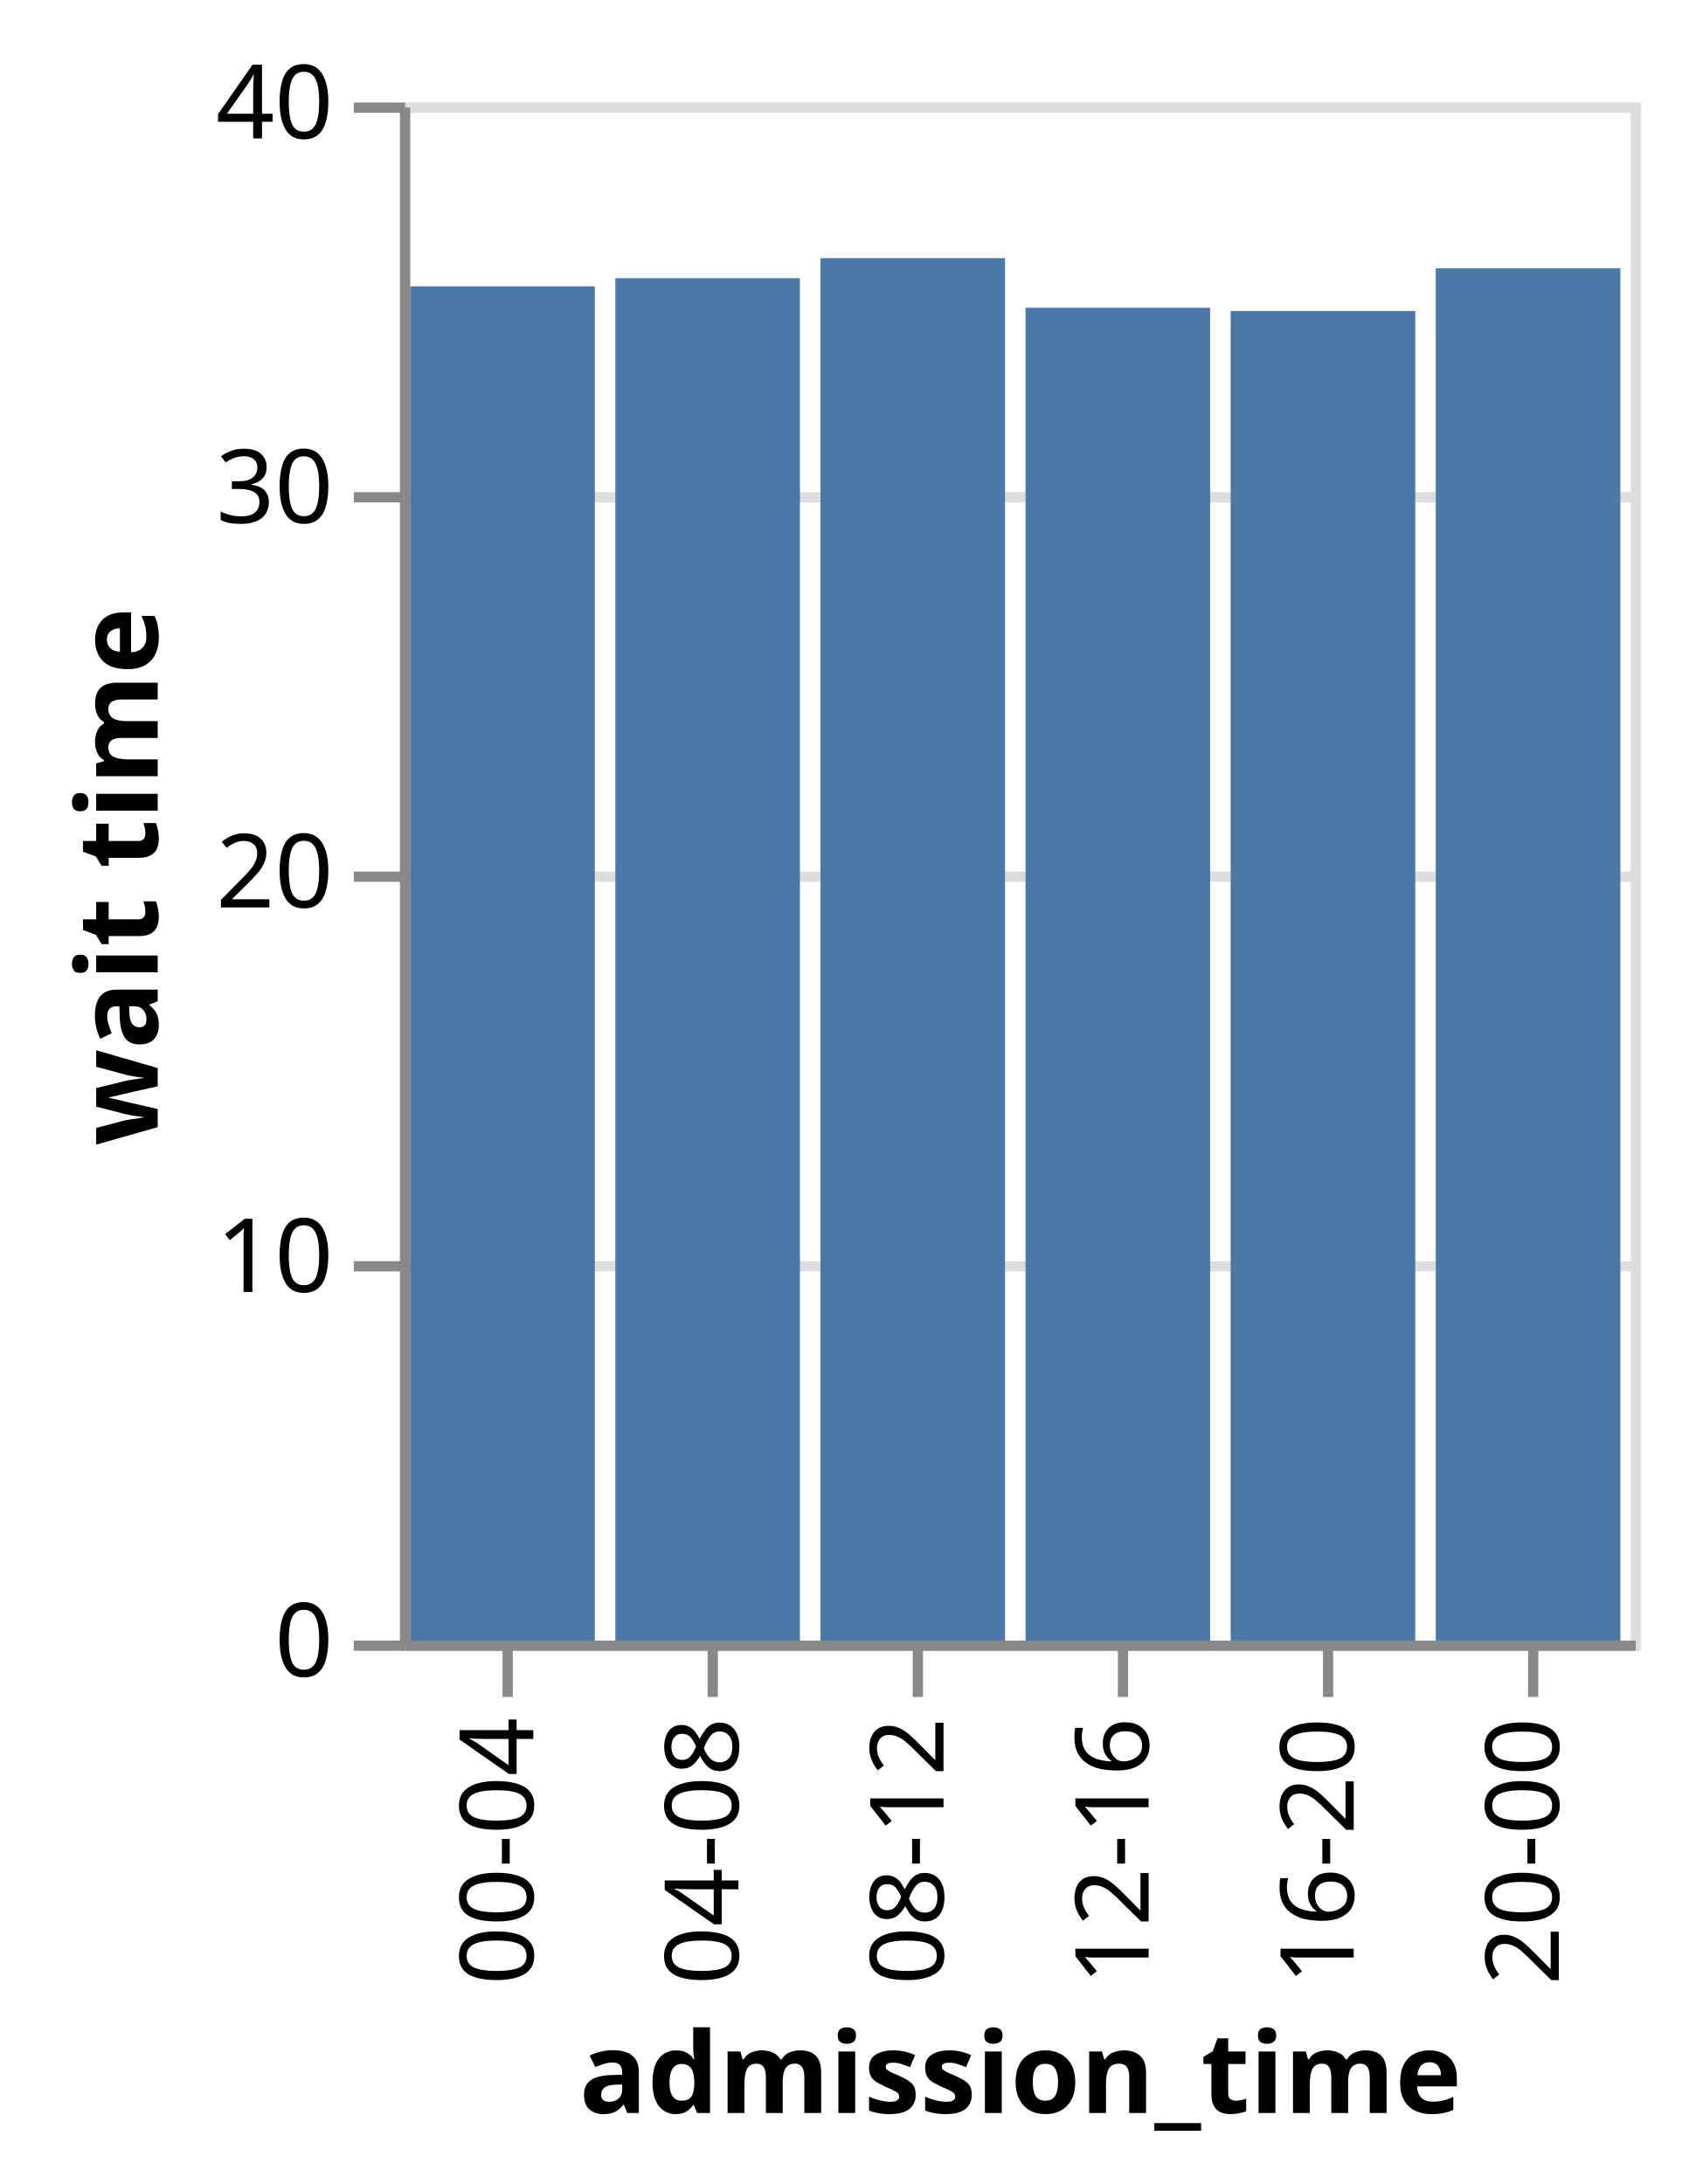
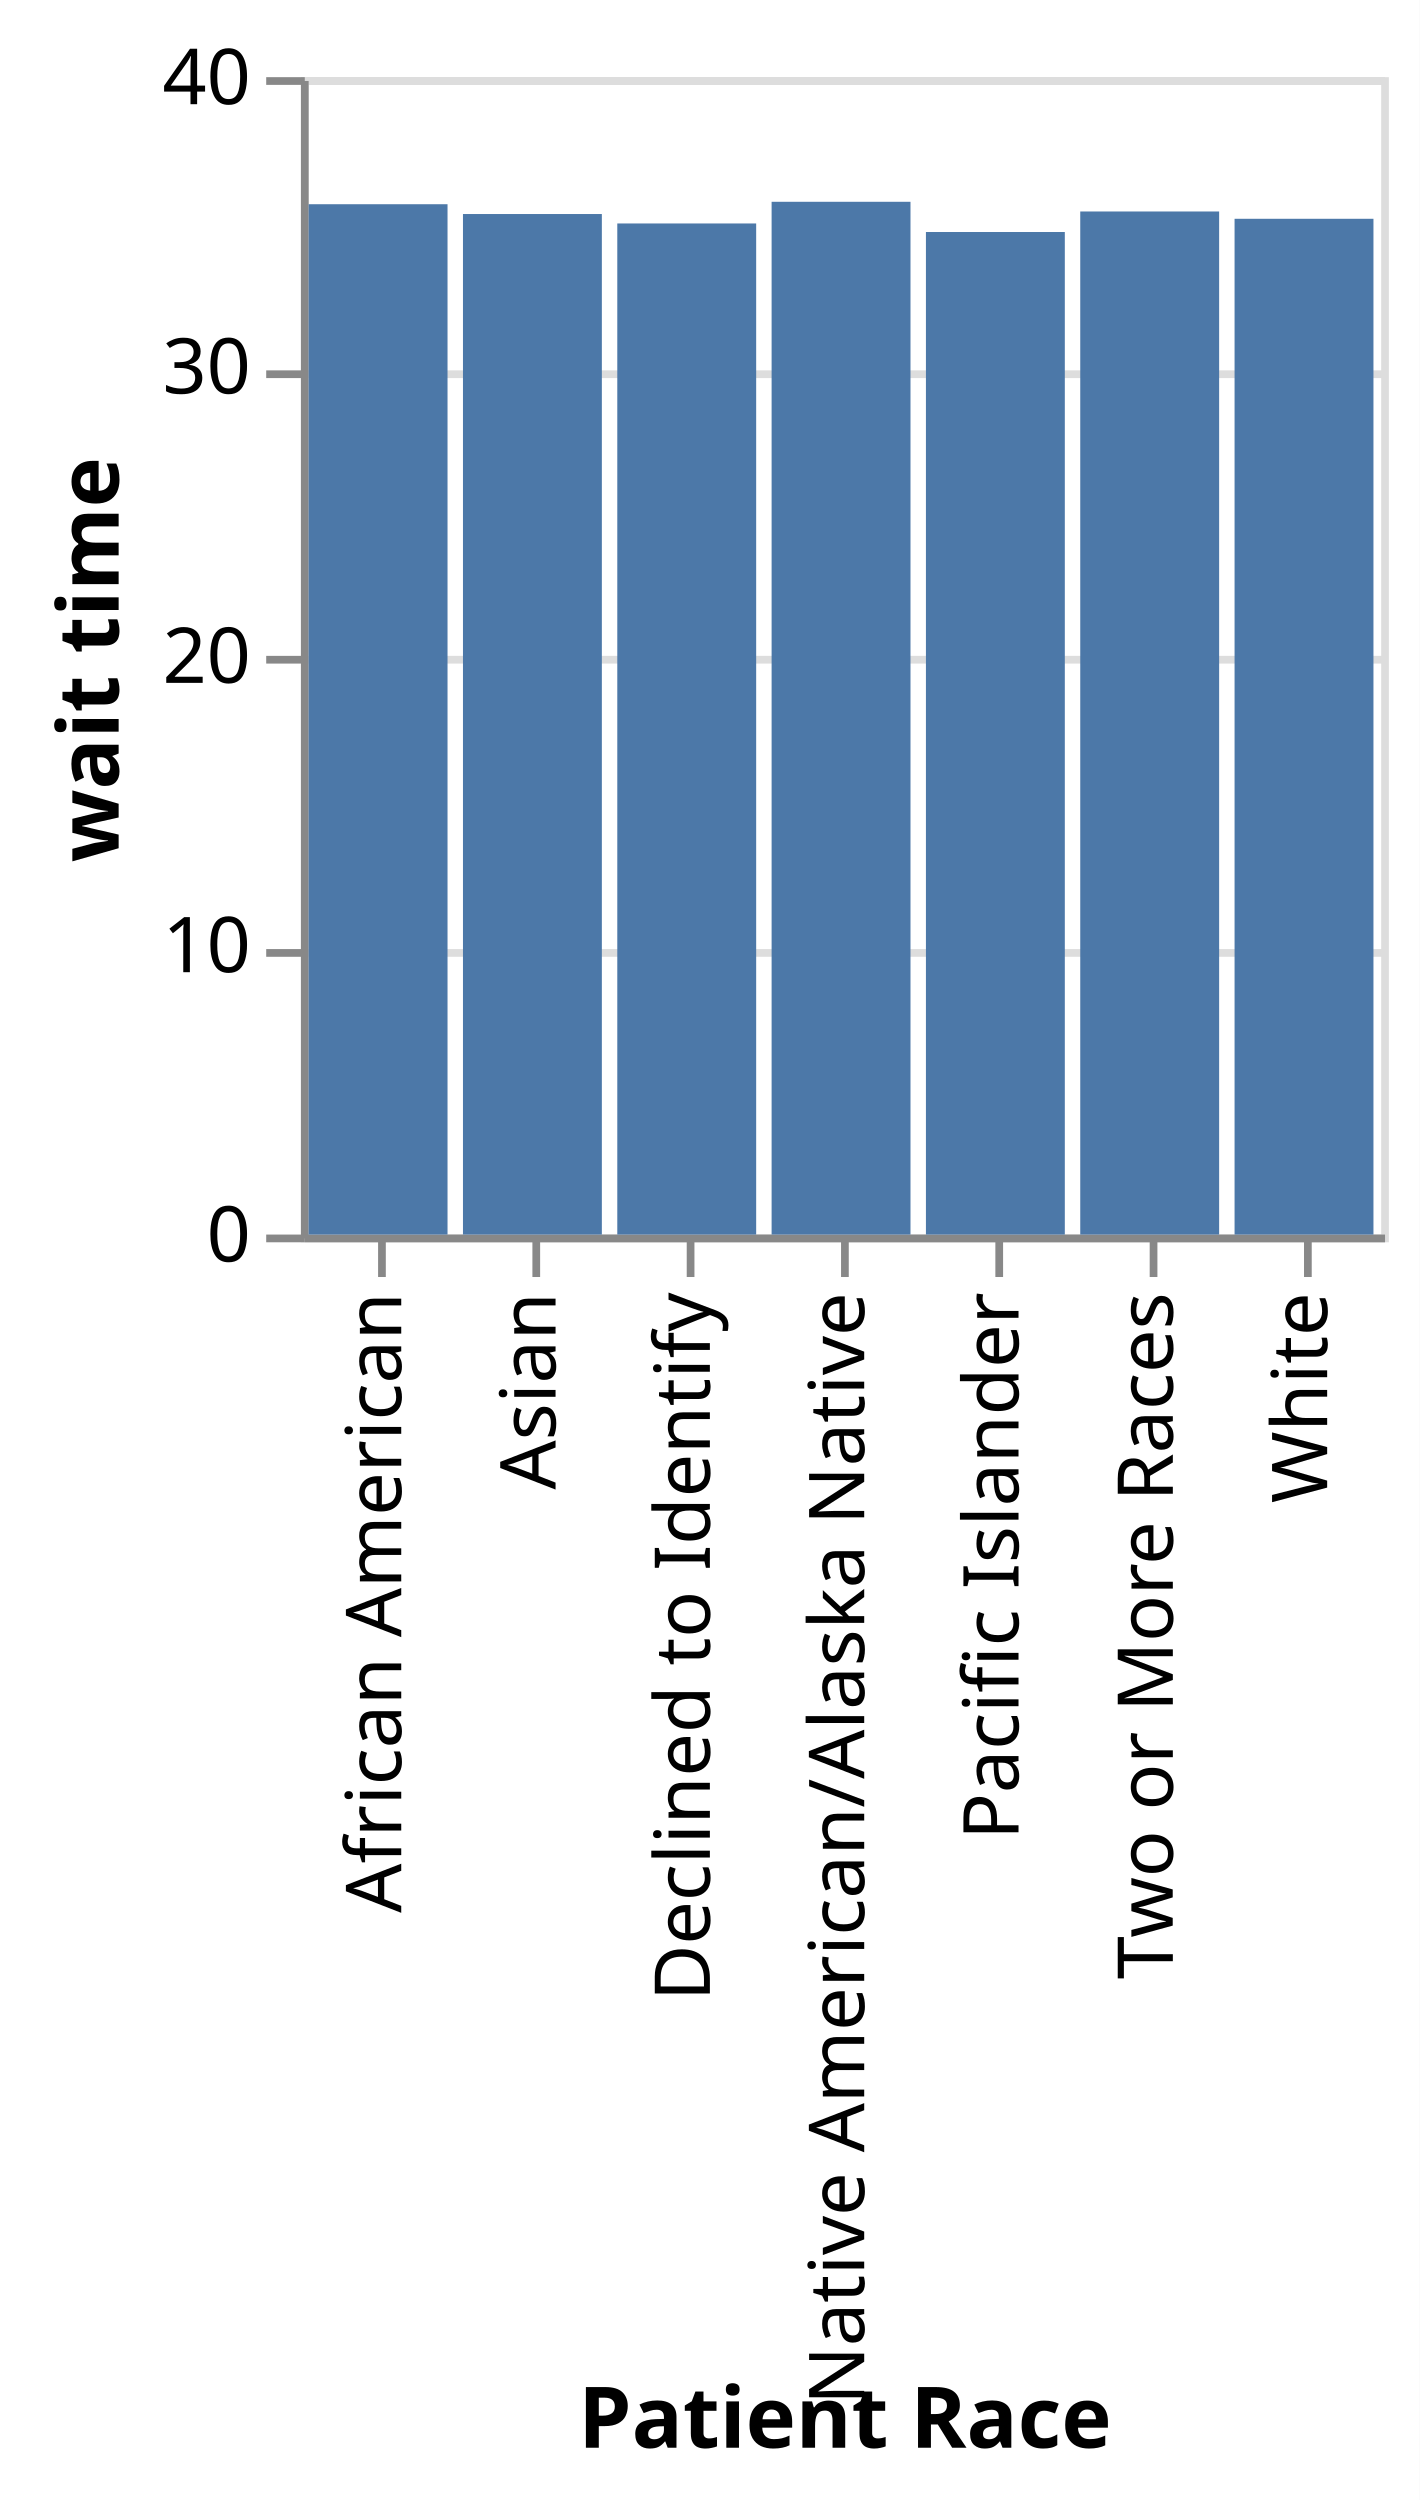
- <svg xmlns="http://www.w3.org/2000/svg" version="1.1" class="marks" width="164" height="213" viewBox="0 0 164 213">
-   <rect width="164" height="213" fill="white" />
+ <svg xmlns="http://www.w3.org/2000/svg" version="1.1" class="marks" width="184" height="324" viewBox="0 0 184 324">
+   <rect width="184" height="324" fill="white" />
  <g fill="none" stroke-miterlimit="10" transform="translate(39,10)">
    <g class="mark-group role-frame root" role="graphics-object" aria-roledescription="group mark container">
      <g transform="translate(0,0)">
-         <path class="background" aria-hidden="true" d="M0.5,0.5h120v150h-120Z" stroke="#ddd" />
+         <path class="background" aria-hidden="true" d="M0.5,0.5h140v150h-140Z" stroke="#ddd" />
        <g>
          <g class="mark-group role-axis" aria-hidden="true">
            <g transform="translate(0.5,0.5)">
              <path class="background" aria-hidden="true" d="M0,0h0v0h0Z" pointer-events="none" />
              <g>
                <g class="mark-rule role-axis-grid" pointer-events="none">
-                   <line transform="translate(0,150)" x2="120" y2="0" stroke="#ddd" stroke-width="1" opacity="1" />
-                   <line transform="translate(0,113)" x2="120" y2="0" stroke="#ddd" stroke-width="1" opacity="1" />
-                   <line transform="translate(0,75)" x2="120" y2="0" stroke="#ddd" stroke-width="1" opacity="1" />
-                   <line transform="translate(0,38)" x2="120" y2="0" stroke="#ddd" stroke-width="1" opacity="1" />
-                   <line transform="translate(0,0)" x2="120" y2="0" stroke="#ddd" stroke-width="1" opacity="1" />
+                   <line transform="translate(0,150)" x2="140" y2="0" stroke="#ddd" stroke-width="1" opacity="1" />
+                   <line transform="translate(0,113)" x2="140" y2="0" stroke="#ddd" stroke-width="1" opacity="1" />
+                   <line transform="translate(0,75)" x2="140" y2="0" stroke="#ddd" stroke-width="1" opacity="1" />
+                   <line transform="translate(0,38)" x2="140" y2="0" stroke="#ddd" stroke-width="1" opacity="1" />
+                   <line transform="translate(0,0)" x2="140" y2="0" stroke="#ddd" stroke-width="1" opacity="1" />
                </g>
              </g>
              <path class="foreground" aria-hidden="true" d="" pointer-events="none" display="none" />
            </g>
          </g>
-           <g class="mark-group role-axis" role="graphics-symbol" aria-roledescription="axis" aria-label="X-axis titled 'admission_time' for a discrete scale with 6 values: 00-04, 04-08, 08-12, 12-16, 16-20, 20-00">
+           <g class="mark-group role-axis" role="graphics-symbol" aria-roledescription="axis" aria-label="X-axis titled 'Patient Race' for a discrete scale with 7 values: African American, Asian, Declined to Identify, Native American/Alaska Native, Pacific Islander, Two or More Races, White">
            <g transform="translate(0.5,150.5)">
              <path class="background" aria-hidden="true" d="M0,0h0v0h0Z" pointer-events="none" />
              <g>
                <g class="mark-rule role-axis-tick" pointer-events="none">
                  <line transform="translate(10,0)" x2="0" y2="5" stroke="#888" stroke-width="1" opacity="1" />
                  <line transform="translate(30,0)" x2="0" y2="5" stroke="#888" stroke-width="1" opacity="1" />
                  <line transform="translate(50,0)" x2="0" y2="5" stroke="#888" stroke-width="1" opacity="1" />
                  <line transform="translate(70,0)" x2="0" y2="5" stroke="#888" stroke-width="1" opacity="1" />
                  <line transform="translate(90,0)" x2="0" y2="5" stroke="#888" stroke-width="1" opacity="1" />
                  <line transform="translate(110,0)" x2="0" y2="5" stroke="#888" stroke-width="1" opacity="1" />
+                   <line transform="translate(130,0)" x2="0" y2="5" stroke="#888" stroke-width="1" opacity="1" />
                </g>
                <g class="mark-text role-axis-label" pointer-events="none">
-                   <text text-anchor="end" transform="translate(9.5,7) rotate(270) translate(0,3)" font-family="sans-serif" font-size="10px" fill="#000" opacity="1">00-04</text>
-                   <text text-anchor="end" transform="translate(29.5,7) rotate(270) translate(0,3)" font-family="sans-serif" font-size="10px" fill="#000" opacity="1">04-08</text>
-                   <text text-anchor="end" transform="translate(49.5,7) rotate(270) translate(0,3)" font-family="sans-serif" font-size="10px" fill="#000" opacity="1">08-12</text>
-                   <text text-anchor="end" transform="translate(69.5,7) rotate(270) translate(0,3)" font-family="sans-serif" font-size="10px" fill="#000" opacity="1">12-16</text>
-                   <text text-anchor="end" transform="translate(89.5,7) rotate(270) translate(0,3)" font-family="sans-serif" font-size="10px" fill="#000" opacity="1">16-20</text>
-                   <text text-anchor="end" transform="translate(109.5,7) rotate(270) translate(0,3)" font-family="sans-serif" font-size="10px" fill="#000" opacity="1">20-00</text>
+                   <text text-anchor="end" transform="translate(9.5,7) rotate(270) translate(0,3)" font-family="sans-serif" font-size="10px" fill="#000" opacity="1">African American</text>
+                   <text text-anchor="end" transform="translate(29.5,7) rotate(270) translate(0,3)" font-family="sans-serif" font-size="10px" fill="#000" opacity="1">Asian</text>
+                   <text text-anchor="end" transform="translate(49.5,7) rotate(270) translate(0,3)" font-family="sans-serif" font-size="10px" fill="#000" opacity="1">Declined to Identify</text>
+                   <text text-anchor="end" transform="translate(69.5,7) rotate(270) translate(0,3)" font-family="sans-serif" font-size="10px" fill="#000" opacity="1">Native American/Alaska Native</text>
+                   <text text-anchor="end" transform="translate(89.5,7) rotate(270) translate(0,3)" font-family="sans-serif" font-size="10px" fill="#000" opacity="1">Pacific Islander</text>
+                   <text text-anchor="end" transform="translate(109.5,7) rotate(270) translate(0,3)" font-family="sans-serif" font-size="10px" fill="#000" opacity="1">Two or More Races</text>
+                   <text text-anchor="end" transform="translate(129.5,7) rotate(270) translate(0,3)" font-family="sans-serif" font-size="10px" fill="#000" opacity="1">White</text>
                </g>
                <g class="mark-rule role-axis-domain" pointer-events="none">
-                   <line transform="translate(0,0)" x2="120" y2="0" stroke="#888" stroke-width="1" opacity="1" />
+                   <line transform="translate(0,0)" x2="140" y2="0" stroke="#888" stroke-width="1" opacity="1" />
                </g>
                <g class="mark-text role-axis-title" pointer-events="none">
-                   <text text-anchor="middle" transform="translate(60,45.57617)" font-family="sans-serif" font-size="11px" font-weight="bold" fill="#000" opacity="1">admission_time</text>
+                   <text text-anchor="middle" transform="translate(70,156.7236)" font-family="sans-serif" font-size="11px" font-weight="bold" fill="#000" opacity="1">Patient Race</text>
                </g>
              </g>
              <path class="foreground" aria-hidden="true" d="" pointer-events="none" display="none" />
            </g>
          </g>
          <g class="mark-group role-axis" role="graphics-symbol" aria-roledescription="axis" aria-label="Y-axis titled 'wait time' for a linear scale with values from 0 to 40">
            <g transform="translate(0.5,0.5)">
              <path class="background" aria-hidden="true" d="M0,0h0v0h0Z" pointer-events="none" />
              <g>
                <g class="mark-rule role-axis-tick" pointer-events="none">
                  <line transform="translate(0,150)" x2="-5" y2="0" stroke="#888" stroke-width="1" opacity="1" />
                  <line transform="translate(0,113)" x2="-5" y2="0" stroke="#888" stroke-width="1" opacity="1" />
                  <line transform="translate(0,75)" x2="-5" y2="0" stroke="#888" stroke-width="1" opacity="1" />
                  <line transform="translate(0,38)" x2="-5" y2="0" stroke="#888" stroke-width="1" opacity="1" />
                  <line transform="translate(0,0)" x2="-5" y2="0" stroke="#888" stroke-width="1" opacity="1" />
                </g>
                <g class="mark-text role-axis-label" pointer-events="none">
                  <text text-anchor="end" transform="translate(-7,153)" font-family="sans-serif" font-size="10px" fill="#000" opacity="1">0</text>
                  <text text-anchor="end" transform="translate(-7,115.5)" font-family="sans-serif" font-size="10px" fill="#000" opacity="1">10</text>
                  <text text-anchor="end" transform="translate(-7,78)" font-family="sans-serif" font-size="10px" fill="#000" opacity="1">20</text>
                  <text text-anchor="end" transform="translate(-7,40.5)" font-family="sans-serif" font-size="10px" fill="#000" opacity="1">30</text>
                  <text text-anchor="end" transform="translate(-7,3)" font-family="sans-serif" font-size="10px" fill="#000" opacity="1">40</text>
                </g>
                <g class="mark-rule role-axis-domain" pointer-events="none">
                  <line transform="translate(0,150)" x2="0" y2="-150" stroke="#888" stroke-width="1" opacity="1" />
                </g>
                <g class="mark-text role-axis-title" pointer-events="none">
                  <text text-anchor="middle" transform="translate(-22.12305,75) rotate(-90) translate(0,-2)" font-family="sans-serif" font-size="11px" font-weight="bold" fill="#000" opacity="1">wait time</text>
                </g>
              </g>
              <path class="foreground" aria-hidden="true" d="" pointer-events="none" display="none" />
            </g>
          </g>
          <g class="mark-rect role-mark marks" role="graphics-object" aria-roledescription="rect mark container">
-             <path aria-label="admission_time: 00-04; wait time: 35.2202729045" role="graphics-symbol" aria-roledescription="bar" d="M1,17.924h18v132.076h-18Z" fill="#4c78a8" />
-             <path aria-label="admission_time: 04-08; wait time: 35.4320357371" role="graphics-symbol" aria-roledescription="bar" d="M21,17.13h18v132.87h-18Z" fill="#4c78a8" />
-             <path aria-label="admission_time: 08-12; wait time: 35.9541284404" role="graphics-symbol" aria-roledescription="bar" d="M41,15.172h18v134.828h-18Z" fill="#4c78a8" />
-             <path aria-label="admission_time: 12-16; wait time: 34.6638491547" role="graphics-symbol" aria-roledescription="bar" d="M61,20.011h18v129.989h-18Z" fill="#4c78a8" />
-             <path aria-label="admission_time: 16-20; wait time: 34.5771812081" role="graphics-symbol" aria-roledescription="bar" d="M81,20.336h18v129.664h-18Z" fill="#4c78a8" />
-             <path aria-label="admission_time: 20-00; wait time: 35.6876606684" role="graphics-symbol" aria-roledescription="bar" d="M101,16.171h18v133.829h-18Z" fill="#4c78a8" />
+             <path aria-label="Patient Race: African American; wait time: 35.6084059457" role="graphics-symbol" aria-roledescription="bar" d="M1,16.468h18v133.532h-18Z" fill="#4c78a8" />
+             <path aria-label="Patient Race: Asian; wait time: 35.2698113208" role="graphics-symbol" aria-roledescription="bar" d="M21,17.738h18v132.262h-18Z" fill="#4c78a8" />
+             <path aria-label="Patient Race: Declined to Identify; wait time: 34.9436893204" role="graphics-symbol" aria-roledescription="bar" d="M41,18.961h18v131.039h-18Z" fill="#4c78a8" />
+             <path aria-label="Patient Race: Native American/Alaska Native; wait time: 35.6927710843" role="graphics-symbol" aria-roledescription="bar" d="M61,16.152h18v133.848h-18Z" fill="#4c78a8" />
+             <path aria-label="Patient Race: Pacific Islander; wait time: 34.6484517304" role="graphics-symbol" aria-roledescription="bar" d="M81,20.068h18v129.932h-18Z" fill="#4c78a8" />
+             <path aria-label="Patient Race: Two or More Races; wait time: 35.3577392421" role="graphics-symbol" aria-roledescription="bar" d="M101,17.408h18v132.592h-18Z" fill="#4c78a8" />
+             <path aria-label="Patient Race: White; wait time: 35.1054064566" role="graphics-symbol" aria-roledescription="bar" d="M121,18.355h18v131.645h-18Z" fill="#4c78a8" />
          </g>
        </g>
        <path class="foreground" aria-hidden="true" d="" display="none" />
      </g>
    </g>
  </g>
</svg>
